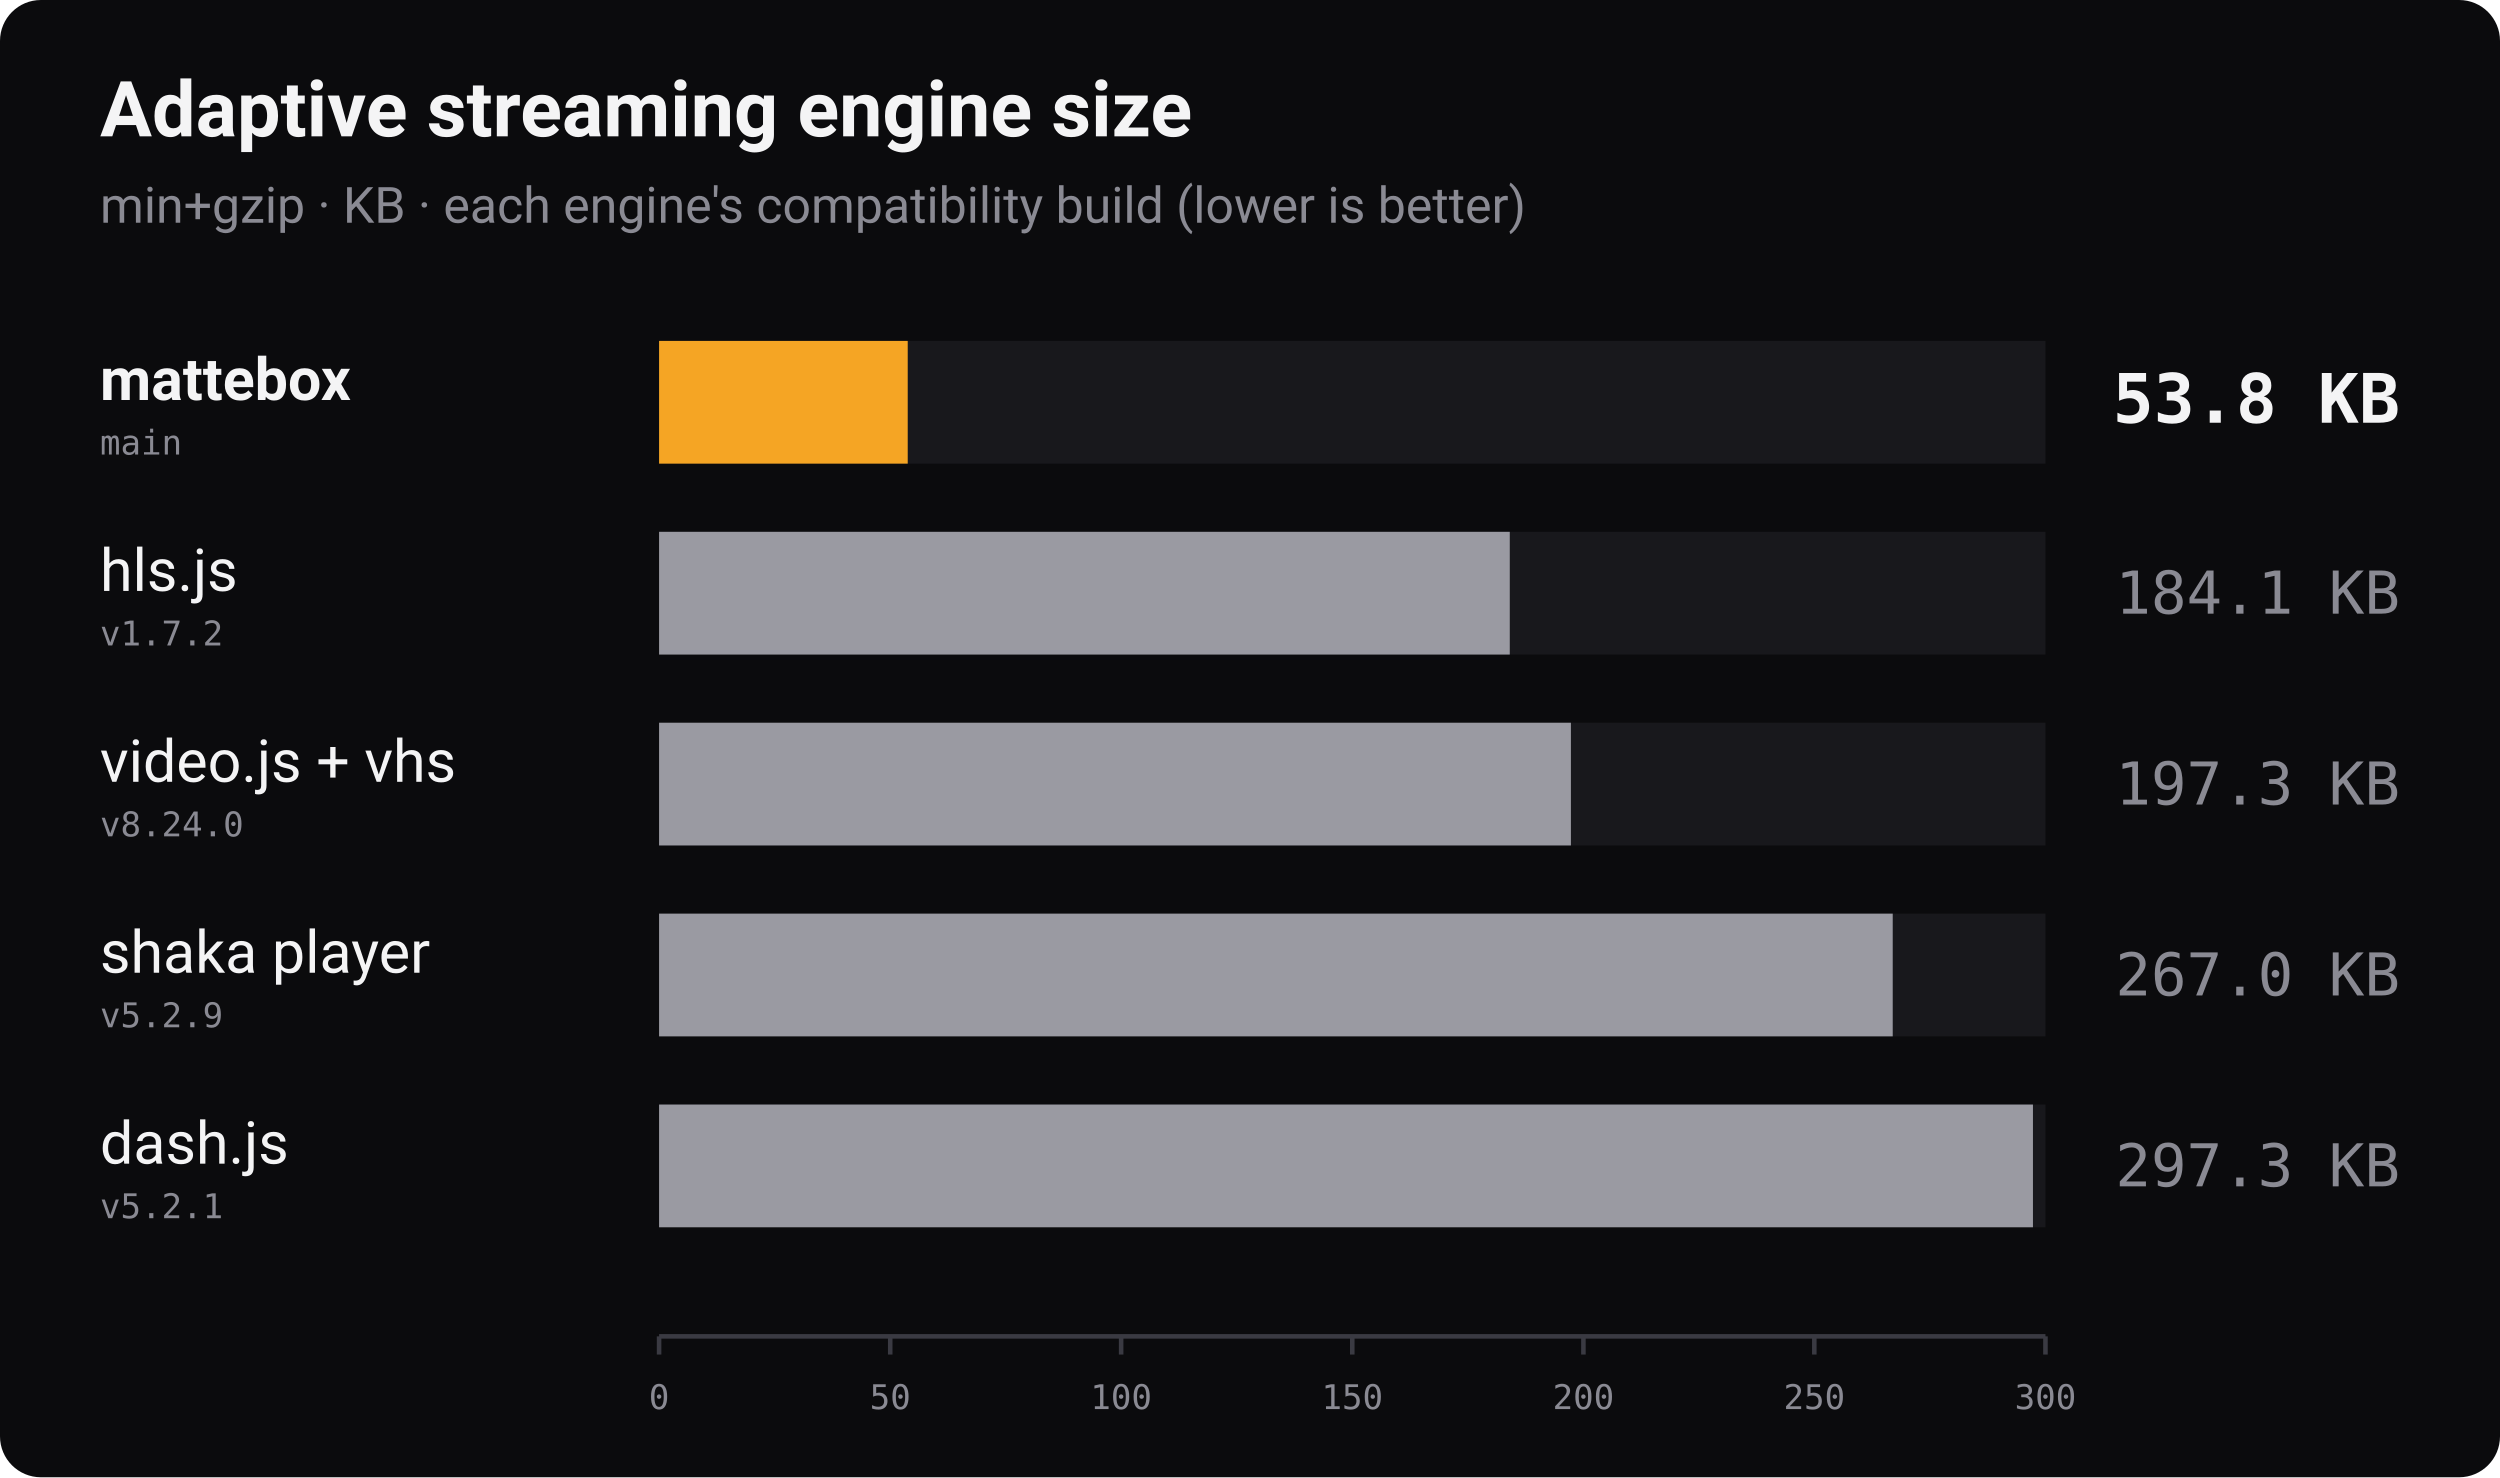
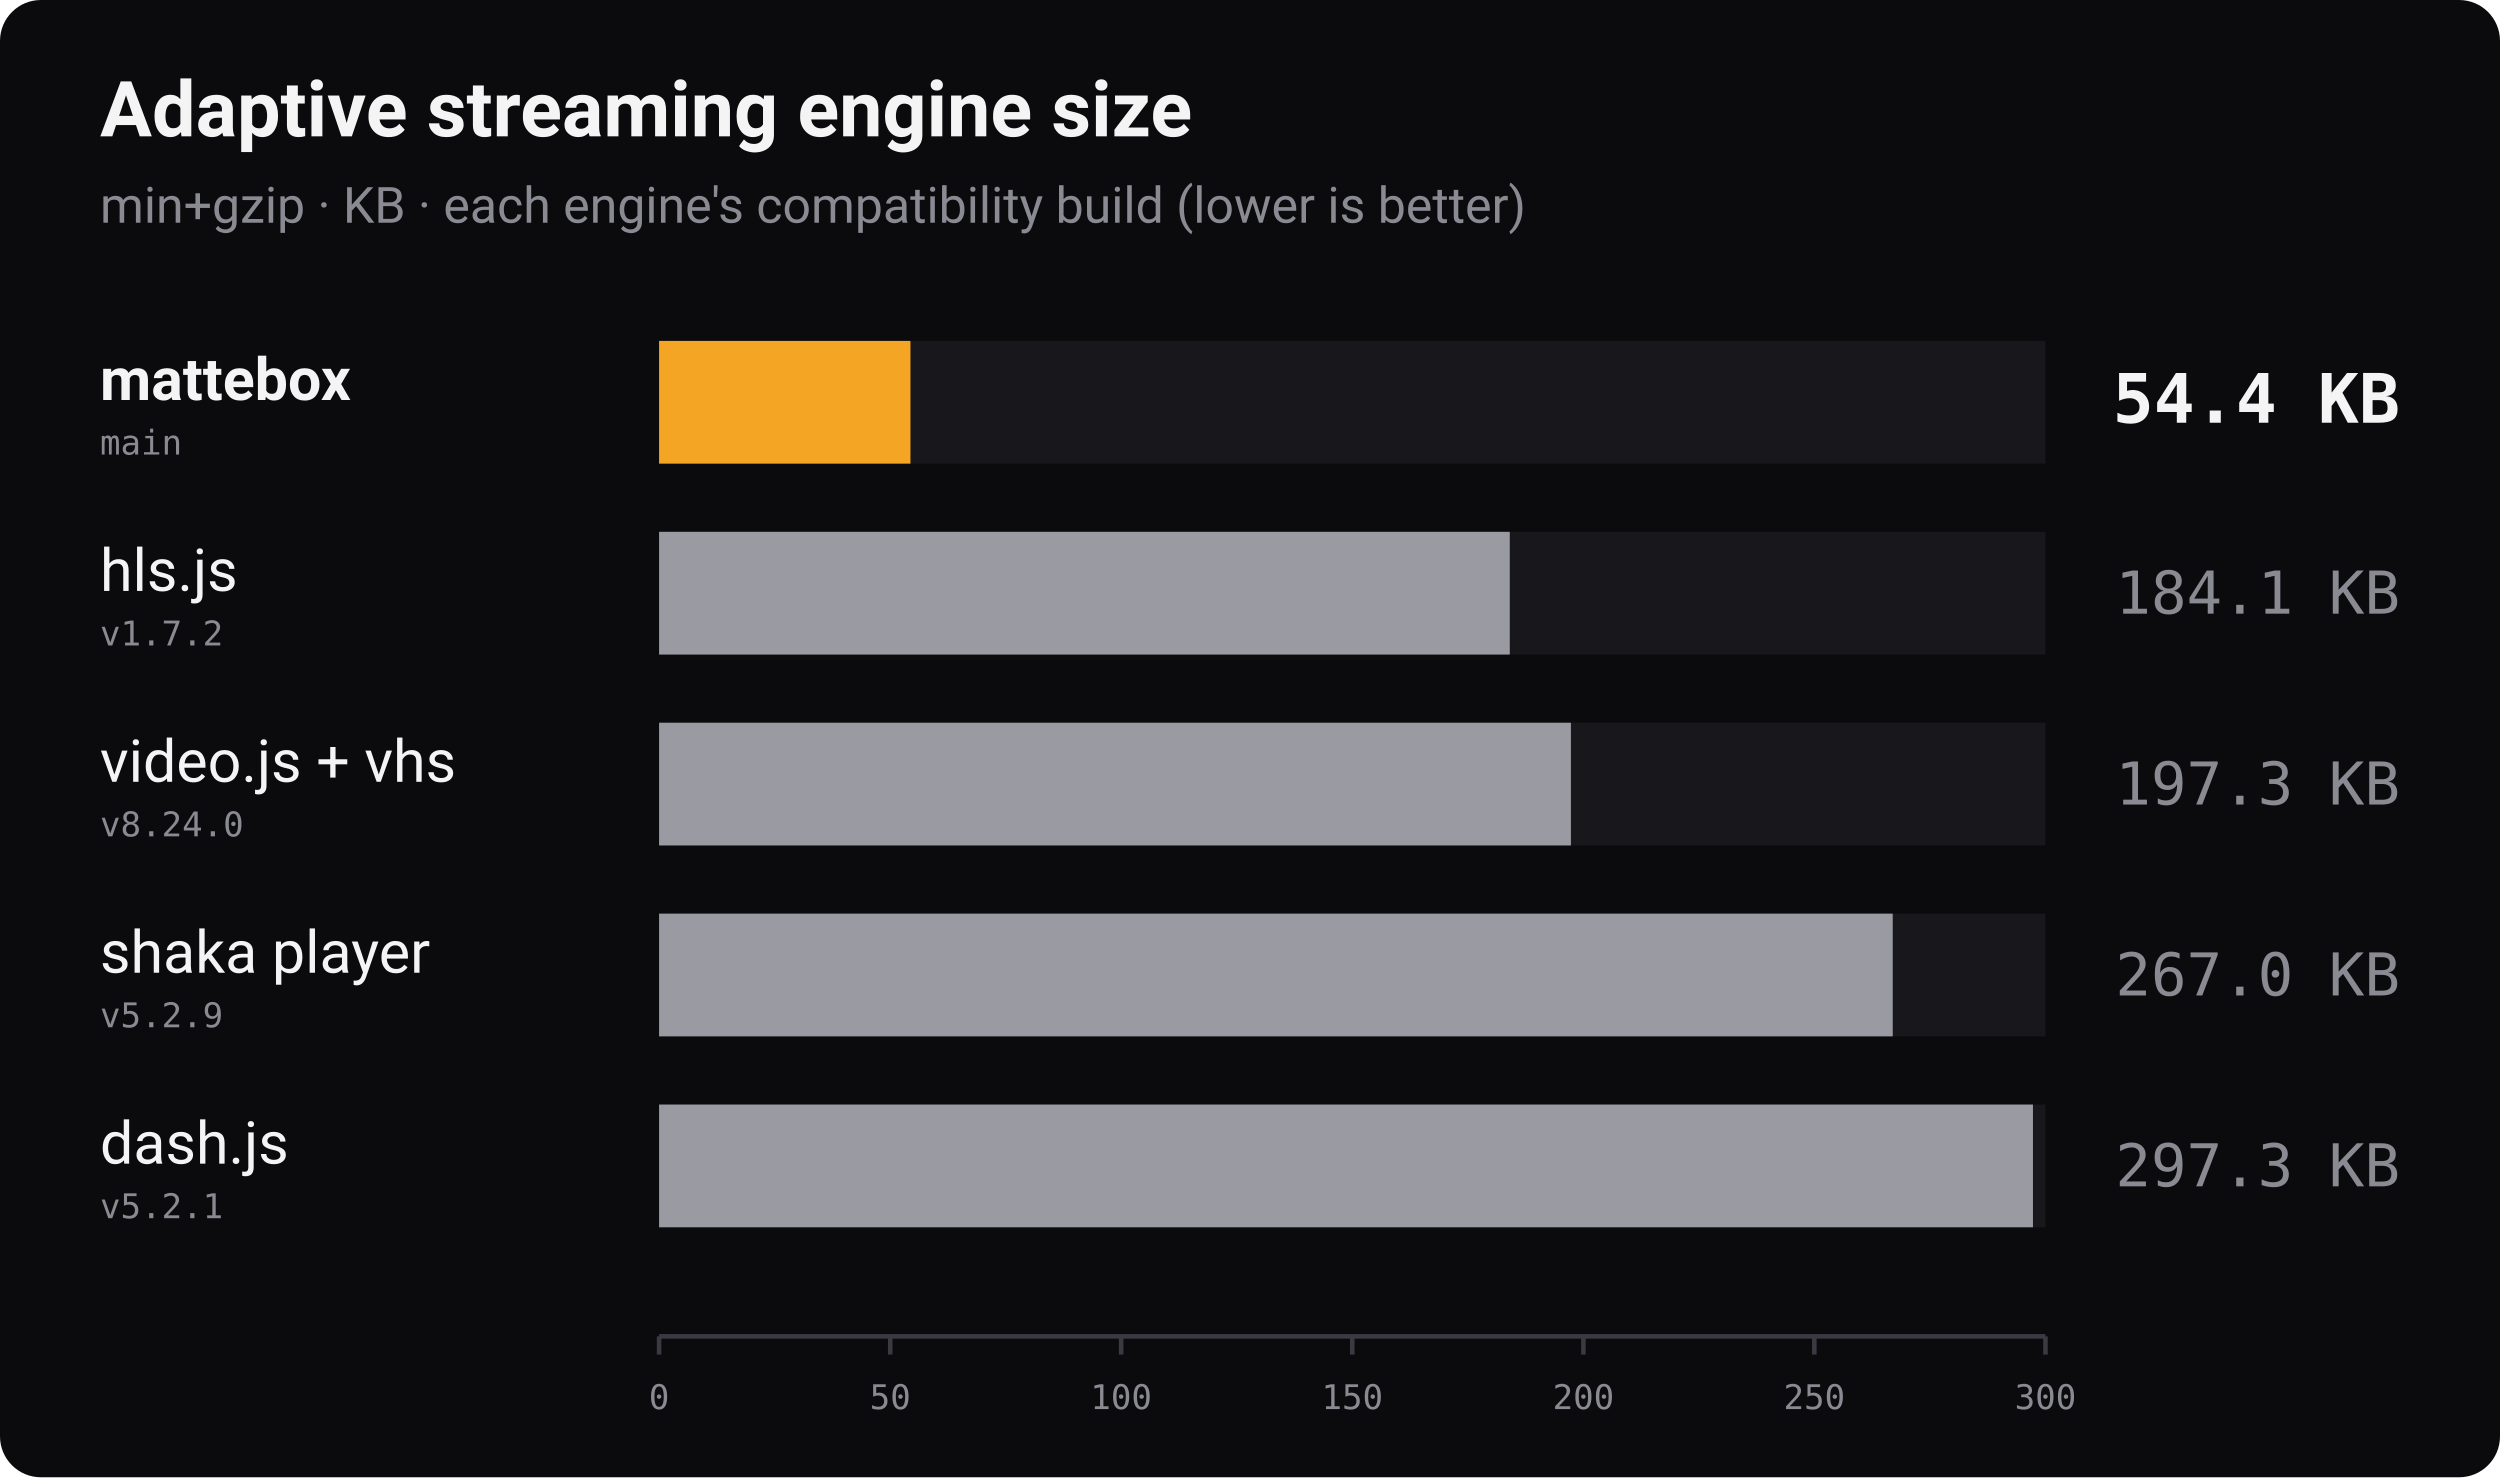
<svg xmlns="http://www.w3.org/2000/svg" width="1100" height="650" viewBox="0 0 1100 650" role="img" aria-label="Bundle size of adaptive streaming players, min+gzip, lower is better">
  <rect width="1100" height="650" rx="18" fill="#0b0b0d" />
  <text x="44" y="60" font-family="-apple-system, 'Segoe UI', Roboto, Helvetica, Arial, sans-serif" font-size="34" font-weight="700" fill="#f4f4f5">Adaptive streaming engine size</text>
  <text x="44" y="98" font-family="-apple-system, 'Segoe UI', Roboto, Helvetica, Arial, sans-serif" font-size="22" fill="#8a8a93">min+gzip · KB · each engine's compatibility build (lower is better)</text>
  <text x="44" y="176" font-family="-apple-system, 'Segoe UI', Roboto, Helvetica, Arial, sans-serif" font-size="26" font-weight="700" fill="#f4f4f5">mattebox</text>
  <text x="44" y="200" font-family="ui-monospace, 'SF Mono', Menlo, Consolas, monospace" font-size="15" fill="#8a8a93">main</text>
  <rect x="290" y="150" width="610" height="54" fill="#18181c" />
-   <rect x="290" y="150" width="109.4" height="54" fill="#f5a524" />
-   <text x="1056" y="186" text-anchor="end" font-family="ui-monospace, 'SF Mono', Menlo, Consolas, monospace" font-size="30" font-weight="700" fill="#f4f4f5">53.8 KB</text>
+   <rect x="290" y="150" width="110.6" height="54" fill="#f5a524" />
+   <text x="1056" y="186" text-anchor="end" font-family="ui-monospace, 'SF Mono', Menlo, Consolas, monospace" font-size="30" font-weight="700" fill="#f4f4f5">54.4 KB</text>
  <text x="44" y="260" font-family="-apple-system, 'Segoe UI', Roboto, Helvetica, Arial, sans-serif" font-size="26" font-weight="400" fill="#f4f4f5">hls.js</text>
  <text x="44" y="284" font-family="ui-monospace, 'SF Mono', Menlo, Consolas, monospace" font-size="15" fill="#8a8a93">v1.7.2</text>
  <rect x="290" y="234" width="610" height="54" fill="#18181c" />
  <rect x="290" y="234" width="374.3" height="54" fill="#9a9aa2" />
  <text x="1056" y="270" text-anchor="end" font-family="ui-monospace, 'SF Mono', Menlo, Consolas, monospace" font-size="26" font-weight="400" fill="#8a8a93">184.1 KB</text>
  <text x="44" y="344" font-family="-apple-system, 'Segoe UI', Roboto, Helvetica, Arial, sans-serif" font-size="26" font-weight="400" fill="#f4f4f5">video.js + vhs</text>
  <text x="44" y="368" font-family="ui-monospace, 'SF Mono', Menlo, Consolas, monospace" font-size="15" fill="#8a8a93">v8.24.0</text>
  <rect x="290" y="318" width="610" height="54" fill="#18181c" />
  <rect x="290" y="318" width="401.2" height="54" fill="#9a9aa2" />
  <text x="1056" y="354" text-anchor="end" font-family="ui-monospace, 'SF Mono', Menlo, Consolas, monospace" font-size="26" font-weight="400" fill="#8a8a93">197.3 KB</text>
  <text x="44" y="428" font-family="-apple-system, 'Segoe UI', Roboto, Helvetica, Arial, sans-serif" font-size="26" font-weight="400" fill="#f4f4f5">shaka player</text>
  <text x="44" y="452" font-family="ui-monospace, 'SF Mono', Menlo, Consolas, monospace" font-size="15" fill="#8a8a93">v5.2.9</text>
  <rect x="290" y="402" width="610" height="54" fill="#18181c" />
  <rect x="290" y="402" width="542.8" height="54" fill="#9a9aa2" />
  <text x="1056" y="438" text-anchor="end" font-family="ui-monospace, 'SF Mono', Menlo, Consolas, monospace" font-size="26" font-weight="400" fill="#8a8a93">267.0 KB</text>
  <text x="44" y="512" font-family="-apple-system, 'Segoe UI', Roboto, Helvetica, Arial, sans-serif" font-size="26" font-weight="400" fill="#f4f4f5">dash.js</text>
  <text x="44" y="536" font-family="ui-monospace, 'SF Mono', Menlo, Consolas, monospace" font-size="15" fill="#8a8a93">v5.2.1</text>
  <rect x="290" y="486" width="610" height="54" fill="#18181c" />
  <rect x="290" y="486" width="604.5" height="54" fill="#9a9aa2" />
  <text x="1056" y="522" text-anchor="end" font-family="ui-monospace, 'SF Mono', Menlo, Consolas, monospace" font-size="26" font-weight="400" fill="#8a8a93">297.3 KB</text>
  <line x1="290" y1="588" x2="900" y2="588" stroke="#3a3a42" stroke-width="2" />
  <line x1="290.0" y1="588" x2="290.0" y2="596" stroke="#3a3a42" stroke-width="2" />
  <text x="290.0" y="620" text-anchor="middle" font-family="ui-monospace, 'SF Mono', Menlo, Consolas, monospace" font-size="15" fill="#8a8a93">0</text>
  <line x1="391.7" y1="588" x2="391.7" y2="596" stroke="#3a3a42" stroke-width="2" />
  <text x="391.7" y="620" text-anchor="middle" font-family="ui-monospace, 'SF Mono', Menlo, Consolas, monospace" font-size="15" fill="#8a8a93">50</text>
  <line x1="493.3" y1="588" x2="493.3" y2="596" stroke="#3a3a42" stroke-width="2" />
  <text x="493.3" y="620" text-anchor="middle" font-family="ui-monospace, 'SF Mono', Menlo, Consolas, monospace" font-size="15" fill="#8a8a93">100</text>
  <line x1="595.0" y1="588" x2="595.0" y2="596" stroke="#3a3a42" stroke-width="2" />
  <text x="595.0" y="620" text-anchor="middle" font-family="ui-monospace, 'SF Mono', Menlo, Consolas, monospace" font-size="15" fill="#8a8a93">150</text>
  <line x1="696.7" y1="588" x2="696.7" y2="596" stroke="#3a3a42" stroke-width="2" />
  <text x="696.7" y="620" text-anchor="middle" font-family="ui-monospace, 'SF Mono', Menlo, Consolas, monospace" font-size="15" fill="#8a8a93">200</text>
  <line x1="798.3" y1="588" x2="798.3" y2="596" stroke="#3a3a42" stroke-width="2" />
  <text x="798.3" y="620" text-anchor="middle" font-family="ui-monospace, 'SF Mono', Menlo, Consolas, monospace" font-size="15" fill="#8a8a93">250</text>
  <line x1="900.0" y1="588" x2="900.0" y2="596" stroke="#3a3a42" stroke-width="2" />
  <text x="900.0" y="620" text-anchor="middle" font-family="ui-monospace, 'SF Mono', Menlo, Consolas, monospace" font-size="15" fill="#8a8a93">300</text>
</svg>
